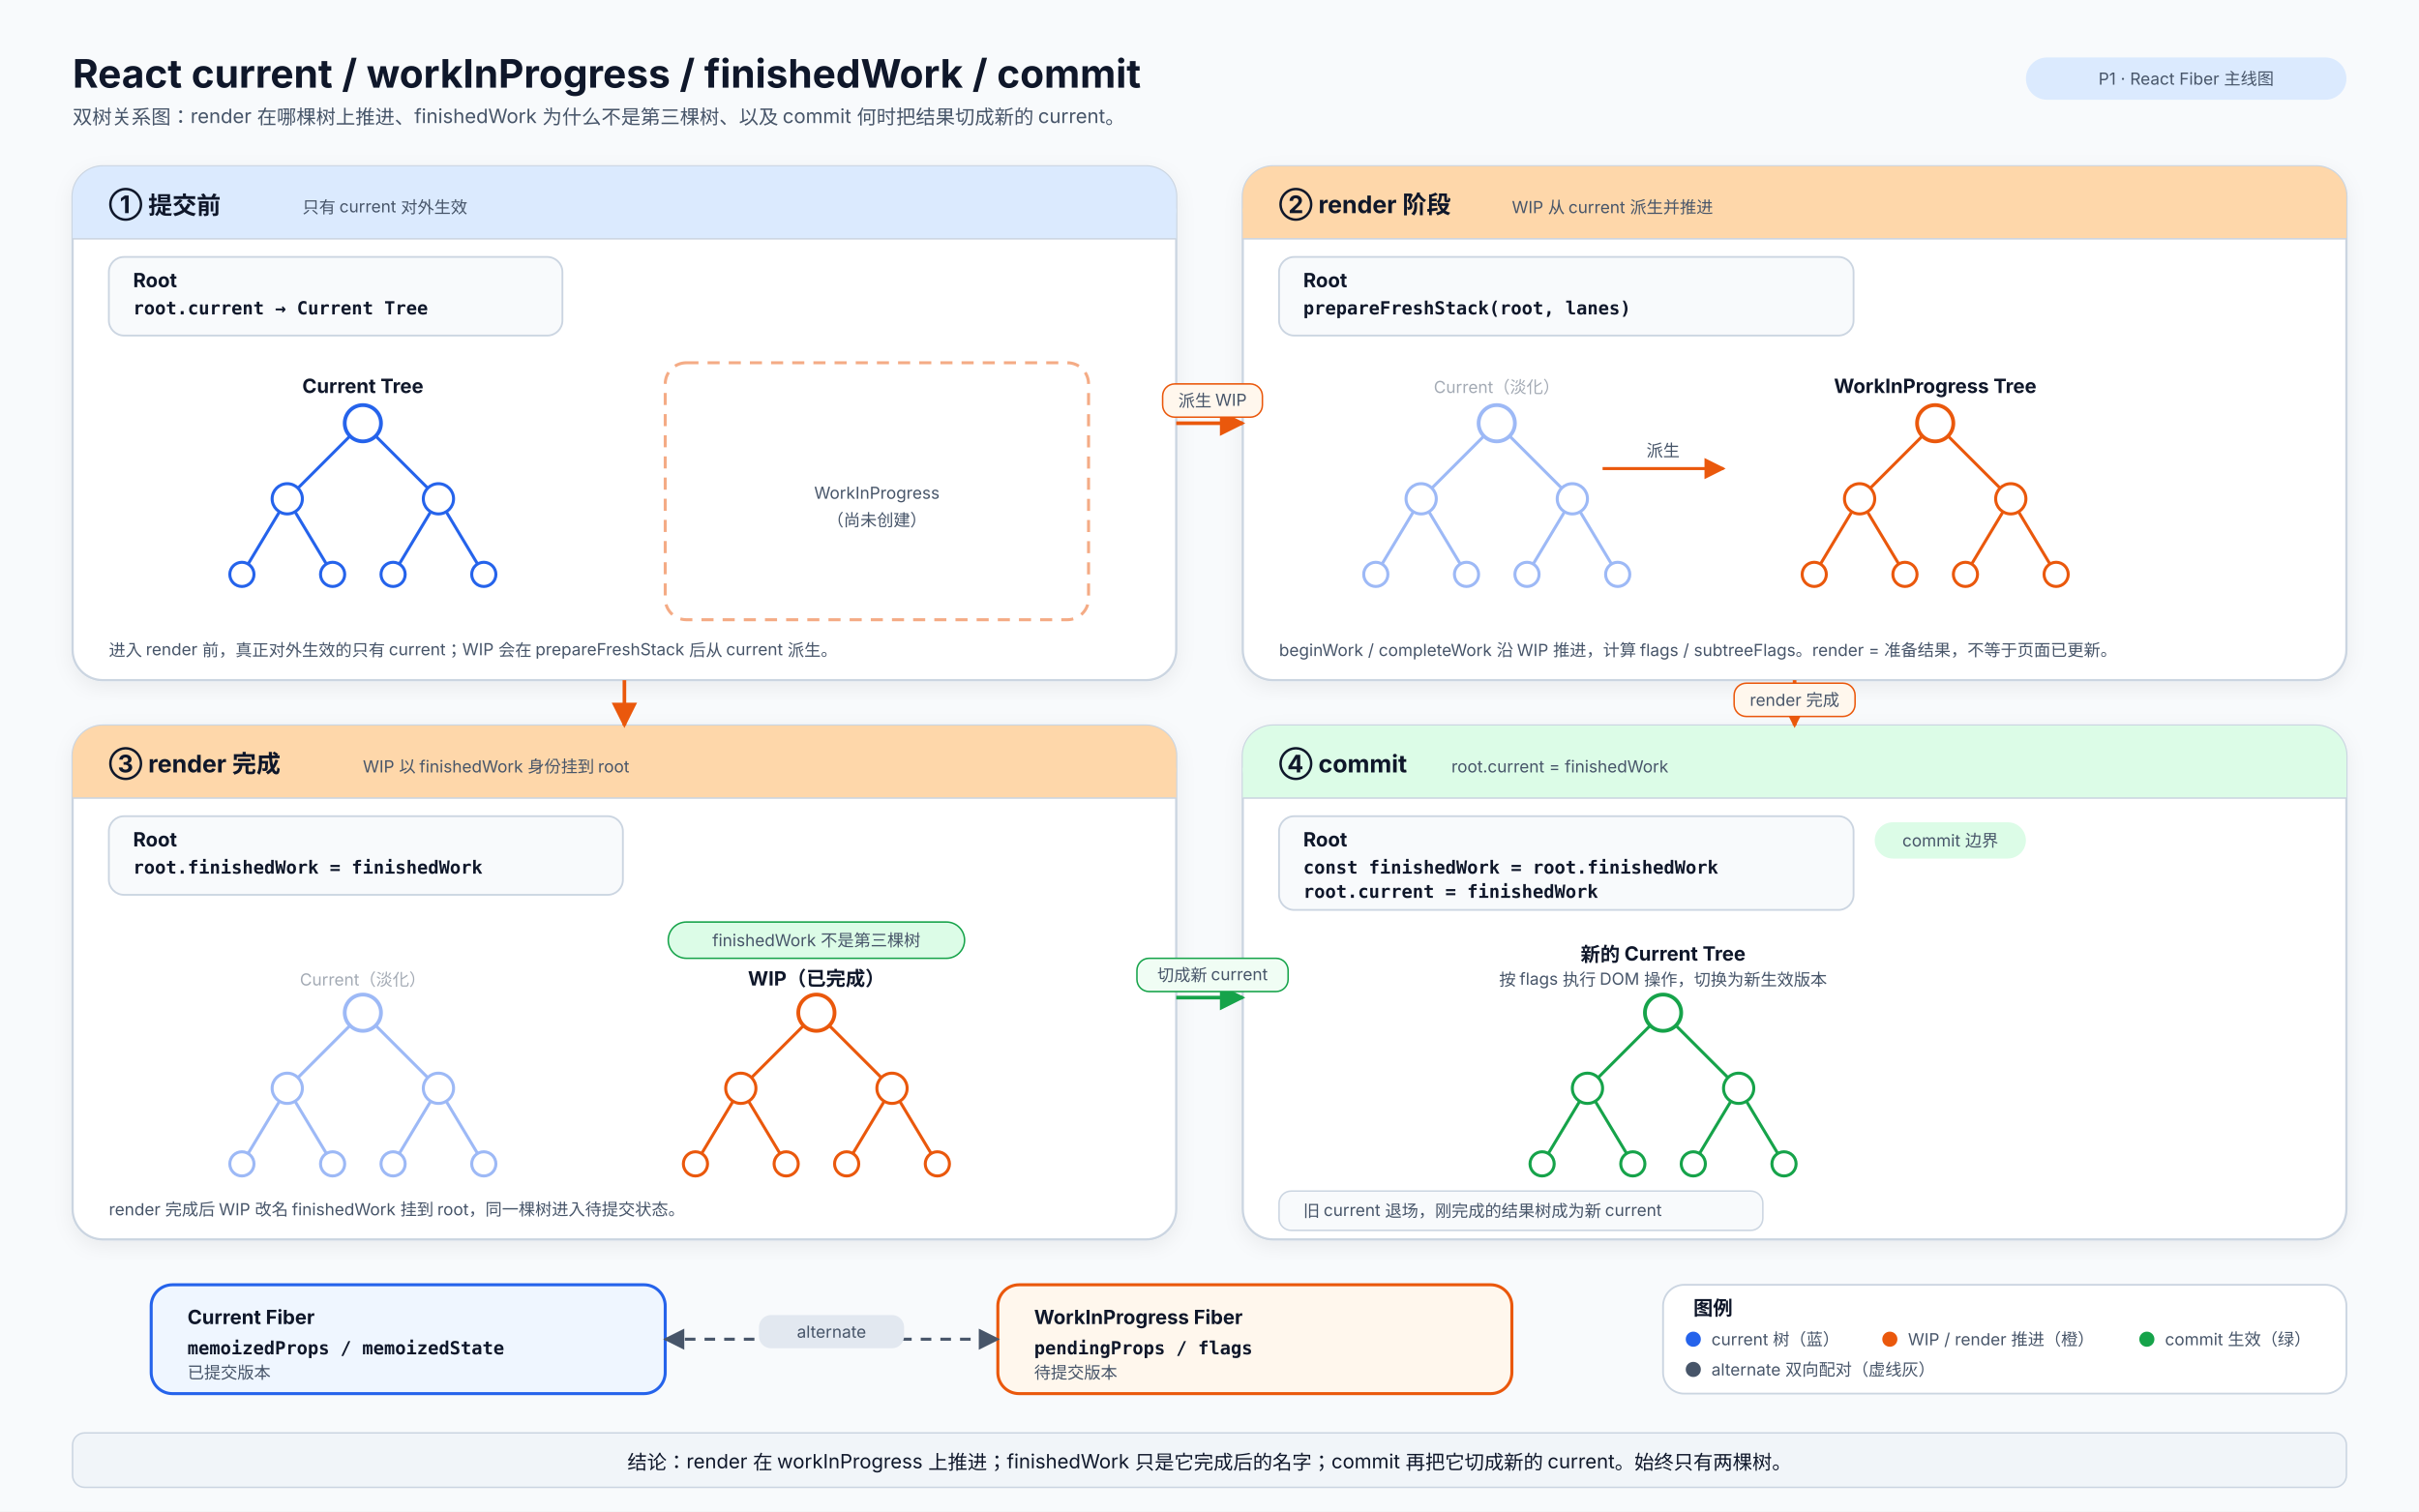
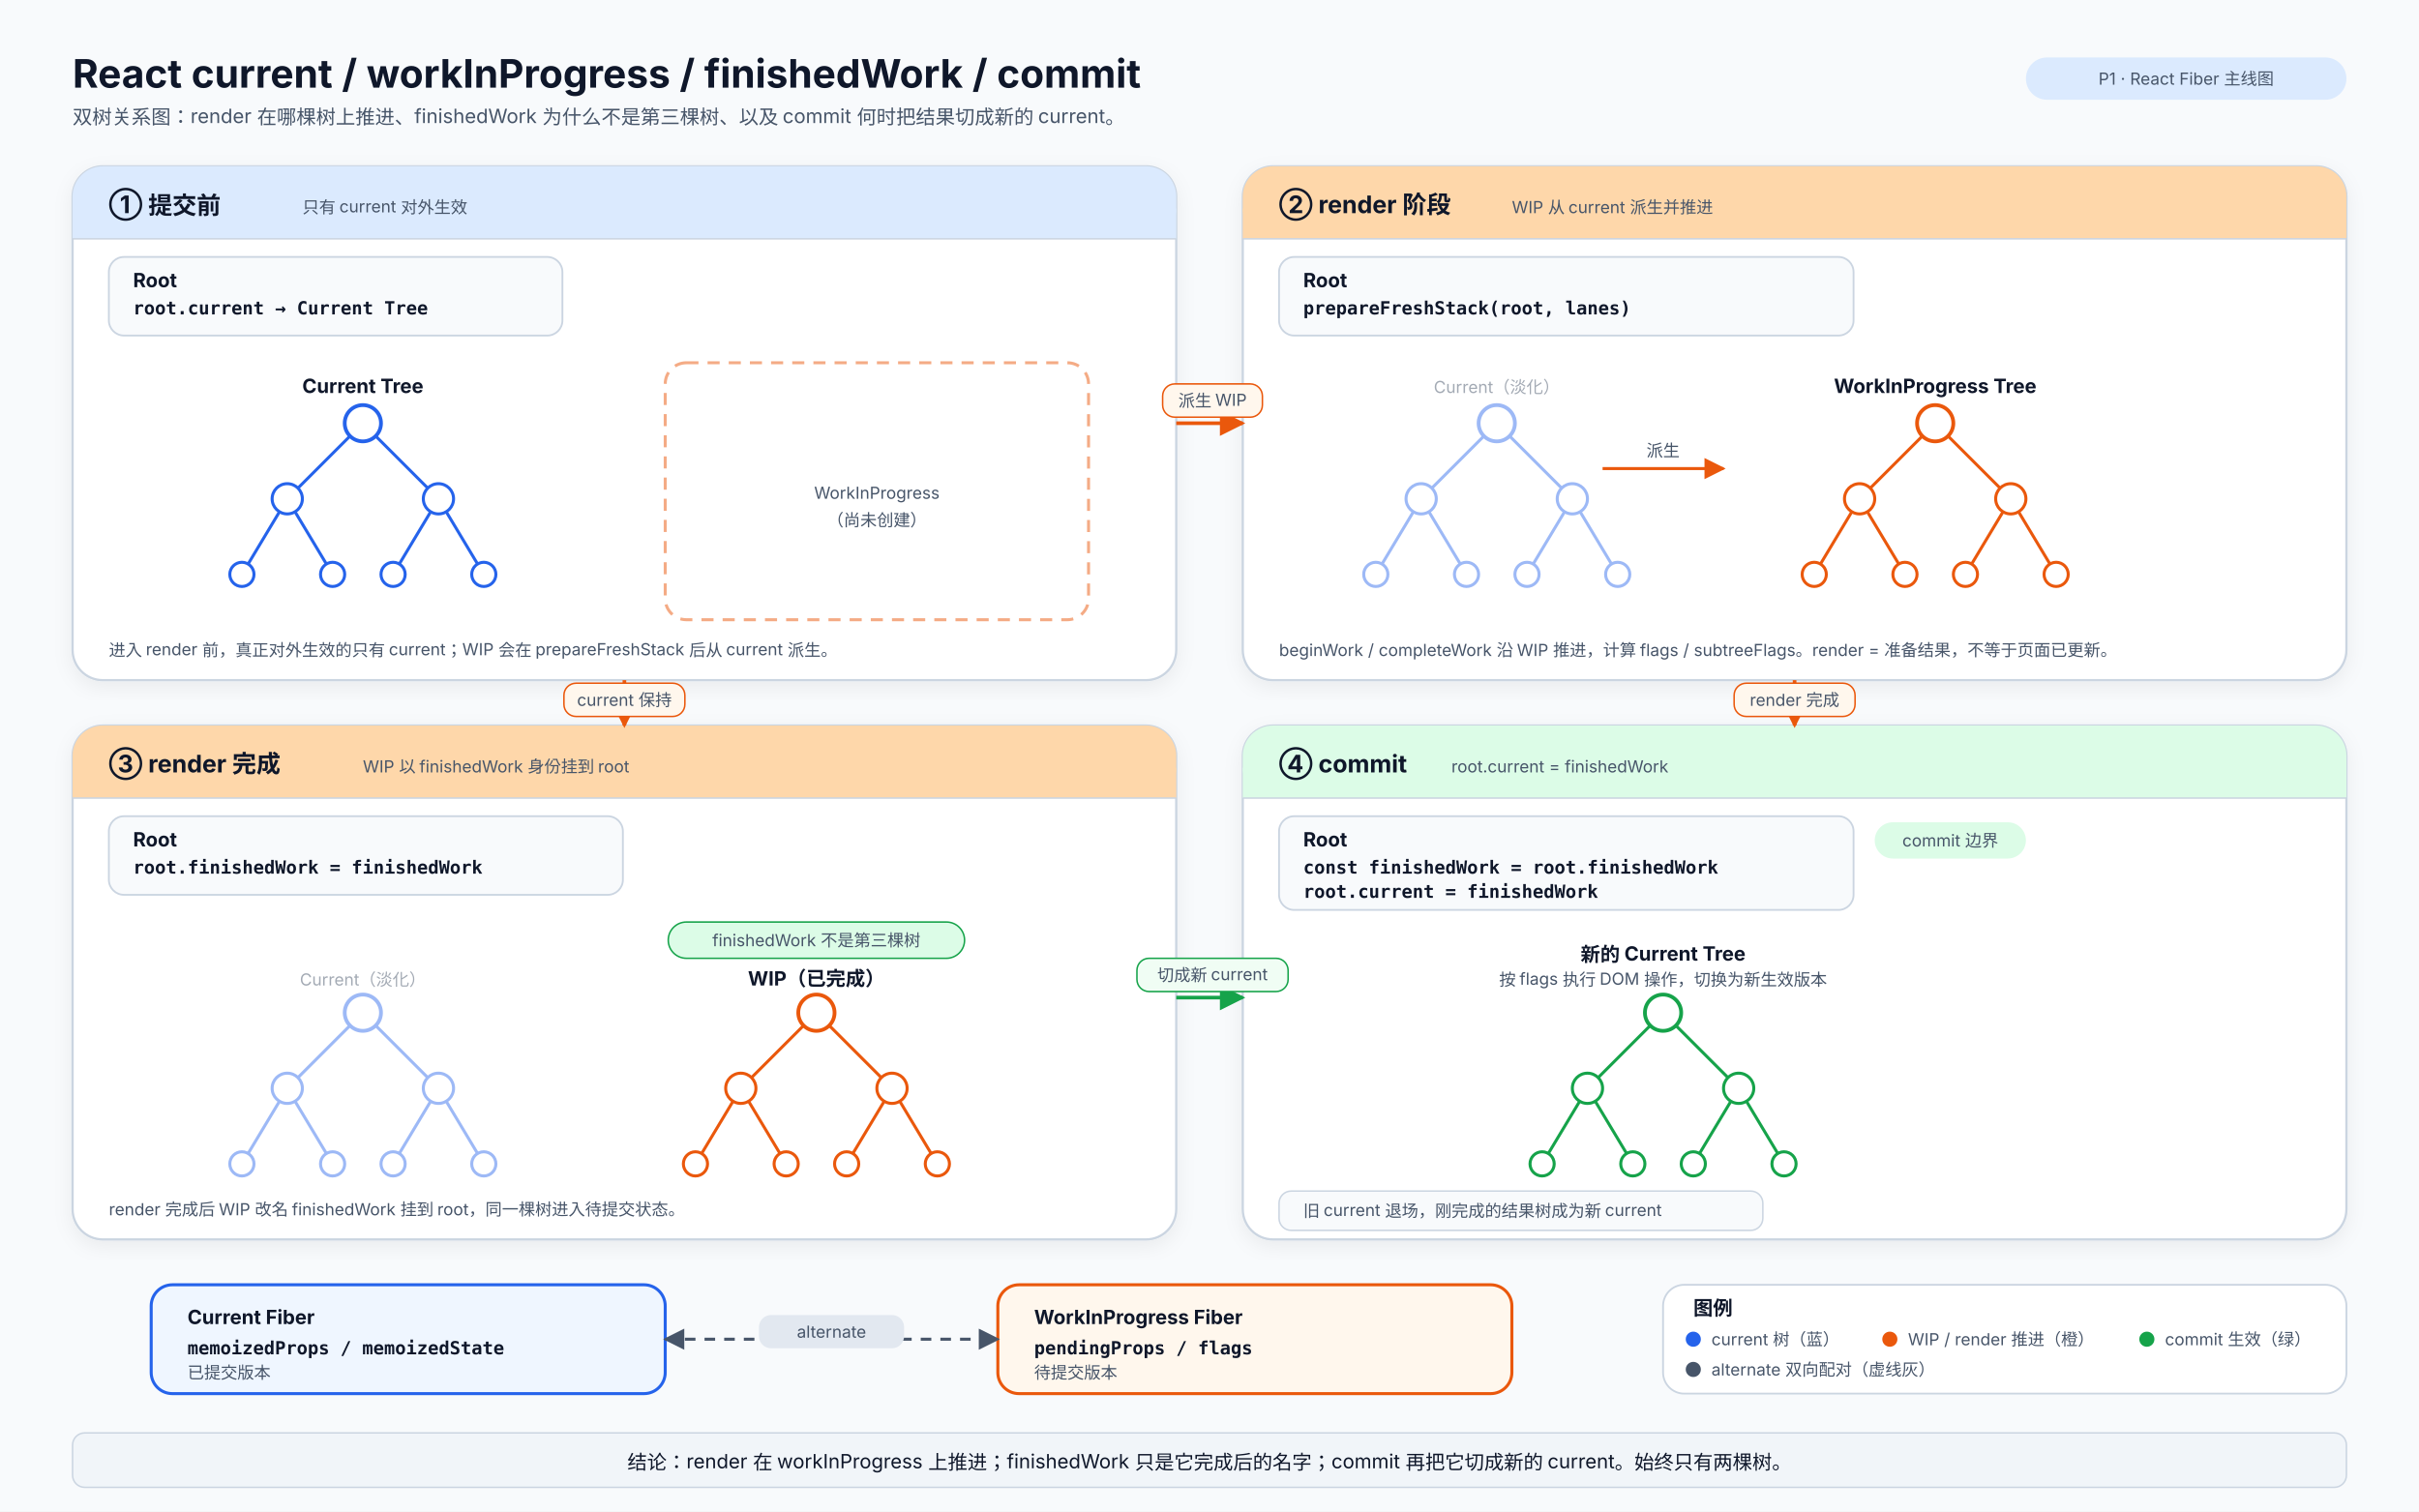
<svg xmlns="http://www.w3.org/2000/svg" width="1600" height="1000" viewBox="0 0 1600 1000">
  <defs>
    <style>
      .title   { font: 700 26px 'Inter','Noto Sans SC','PingFang SC','Microsoft YaHei',sans-serif; fill: #0f172a; }
      .sub     { font: 400 13px 'Inter','Noto Sans SC','PingFang SC','Microsoft YaHei',sans-serif; fill: #475569; }
      .heading { font: 700 16px 'Inter','Noto Sans SC','PingFang SC','Microsoft YaHei',sans-serif; fill: #0f172a; }
      .label   { font: 700 13px 'Inter','Noto Sans SC','PingFang SC','Microsoft YaHei',sans-serif; fill: #0f172a; }
      .body    { font: 400 13px 'Inter','Noto Sans SC','PingFang SC','Microsoft YaHei',sans-serif; fill: #0f172a; }
      .hint    { font: 400 11px 'Inter','Noto Sans SC','PingFang SC','Microsoft YaHei',sans-serif; fill: #475569; }
      .mono    { font: 600 12px 'JetBrains Mono','Fira Code','SFMono-Regular',monospace; fill: #0f172a; }
      .shadow  { filter: url(#shadow-filter); }
    </style>
    <filter id="shadow-filter" x="-4%" y="-4%" width="108%" height="108%">
      <feDropShadow dx="0" dy="4" stdDeviation="6" flood-color="rgba(15,23,42,0.06)" />
    </filter>
    <marker id="arr-blue" viewBox="0 0 10 10" refX="9" refY="5" markerWidth="7" markerHeight="7" orient="auto-start-reverse">
      <path d="M0 0L10 5L0 10z" fill="#2563eb" />
    </marker>
    <marker id="arr-orange" viewBox="0 0 10 10" refX="9" refY="5" markerWidth="7" markerHeight="7" orient="auto-start-reverse">
      <path d="M0 0L10 5L0 10z" fill="#ea580c" />
    </marker>
    <marker id="arr-green" viewBox="0 0 10 10" refX="9" refY="5" markerWidth="7" markerHeight="7" orient="auto-start-reverse">
      <path d="M0 0L10 5L0 10z" fill="#16a34a" />
    </marker>
    <marker id="arr-slate" viewBox="0 0 10 10" refX="9" refY="5" markerWidth="7" markerHeight="7" orient="auto-start-reverse">
      <path d="M0 0L10 5L0 10z" fill="#475569" />
    </marker>
  </defs>
  <rect x="0" y="0" width="1600" height="1000" fill="#f8fafc" />
  <text x="48" y="58" class="title">React current / workInProgress / finishedWork / commit</text>
  <text x="48" y="82" class="sub">双树关系图：render 在哪棵树上推进、finishedWork 为什么不是第三棵树、以及 commit 何时把结果切成新的 current。</text>
  <rect x="1340" y="38" width="212" height="28" rx="14" fill="#dbeafe" stroke="none" />
  <text x="1446" y="56" class="hint" text-anchor="middle" fill="#2563eb" font-weight="600">P1 · React Fiber 主线图</text>
  <g id="cell-1">
    <rect x="48" y="110" width="730" height="340" rx="20" fill="#ffffff" stroke="#cbd5e1" stroke-width="1.5" class="shadow" />
    <rect x="48" y="110" width="730" height="48" rx="20" fill="#dbeafe" stroke="none" />
    <rect x="48" y="138" width="730" height="20" fill="#dbeafe" stroke="none" />
    <line x1="48" y1="158" x2="778" y2="158" stroke="#cbd5e1" stroke-width="1" />
    <text x="72" y="141" class="heading">① 提交前</text>
    <text x="200" y="141" class="hint">只有 current 对外生效</text>
    <rect x="72" y="170" width="300" height="52" rx="10" fill="#f8fafc" stroke="#cbd5e1" stroke-width="1.2" />
    <text x="88" y="190" class="label">Root</text>
    <text x="88" y="208" class="mono">root.current → Current Tree</text>
    <g id="cell1-current-tree" transform="translate(240, 280)">
      <line x1="0" y1="0" x2="-50" y2="50" stroke="#2563eb" stroke-width="2" />
      <line x1="0" y1="0" x2="50" y2="50" stroke="#2563eb" stroke-width="2" />
      <line x1="-50" y1="50" x2="-80" y2="100" stroke="#2563eb" stroke-width="2" />
      <line x1="-50" y1="50" x2="-20" y2="100" stroke="#2563eb" stroke-width="2" />
      <line x1="50" y1="50" x2="20" y2="100" stroke="#2563eb" stroke-width="2" />
      <line x1="50" y1="50" x2="80" y2="100" stroke="#2563eb" stroke-width="2" />
      <circle cx="0" cy="0" r="12" fill="#ffffff" stroke="#2563eb" stroke-width="2.5" />
      <circle cx="-50" cy="50" r="10" fill="#ffffff" stroke="#2563eb" stroke-width="2" />
      <circle cx="50" cy="50" r="10" fill="#ffffff" stroke="#2563eb" stroke-width="2" />
      <circle cx="-80" cy="100" r="8" fill="#ffffff" stroke="#2563eb" stroke-width="2" />
      <circle cx="-20" cy="100" r="8" fill="#ffffff" stroke="#2563eb" stroke-width="2" />
      <circle cx="20" cy="100" r="8" fill="#ffffff" stroke="#2563eb" stroke-width="2" />
      <circle cx="80" cy="100" r="8" fill="#ffffff" stroke="#2563eb" stroke-width="2" />
    </g>
    <text x="240" y="260" class="label" text-anchor="middle" fill="#2563eb">Current Tree</text>
    <rect x="440" y="240" width="280" height="170" rx="14" fill="none" stroke="#ea580c" stroke-width="2" stroke-dasharray="8 6" opacity="0.5" />
    <text x="580" y="330" class="hint" text-anchor="middle" fill="#ea580c">WorkInProgress</text>
    <text x="580" y="348" class="hint" text-anchor="middle" fill="#ea580c">（尚未创建）</text>
    <text x="72" y="434" class="hint">进入 render 前，真正对外生效的只有 current；WIP 会在 prepareFreshStack 后从 current 派生。</text>
  </g>
  <g id="cell-2">
    <rect x="822" y="110" width="730" height="340" rx="20" fill="#ffffff" stroke="#cbd5e1" stroke-width="1.5" class="shadow" />
    <rect x="822" y="110" width="730" height="48" rx="20" fill="#fed7aa" stroke="none" />
    <rect x="822" y="138" width="730" height="20" fill="#fed7aa" stroke="none" />
    <line x1="822" y1="158" x2="1552" y2="158" stroke="#cbd5e1" stroke-width="1" />
    <text x="846" y="141" class="heading">② render 阶段</text>
    <text x="1000" y="141" class="hint">WIP 从 current 派生并推进</text>
    <rect x="846" y="170" width="380" height="52" rx="10" fill="#f8fafc" stroke="#cbd5e1" stroke-width="1.2" />
    <text x="862" y="190" class="label">Root</text>
    <text x="862" y="208" class="mono">prepareFreshStack(root, lanes)</text>
    <g id="cell2-current-tree" transform="translate(990, 280)" opacity="0.45">
      <line x1="0" y1="0" x2="-50" y2="50" stroke="#2563eb" stroke-width="2" />
      <line x1="0" y1="0" x2="50" y2="50" stroke="#2563eb" stroke-width="2" />
      <line x1="-50" y1="50" x2="-80" y2="100" stroke="#2563eb" stroke-width="2" />
      <line x1="-50" y1="50" x2="-20" y2="100" stroke="#2563eb" stroke-width="2" />
      <line x1="50" y1="50" x2="20" y2="100" stroke="#2563eb" stroke-width="2" />
      <line x1="50" y1="50" x2="80" y2="100" stroke="#2563eb" stroke-width="2" />
      <circle cx="0" cy="0" r="12" fill="#ffffff" stroke="#2563eb" stroke-width="2.5" />
      <circle cx="-50" cy="50" r="10" fill="#ffffff" stroke="#2563eb" stroke-width="2" />
      <circle cx="50" cy="50" r="10" fill="#ffffff" stroke="#2563eb" stroke-width="2" />
      <circle cx="-80" cy="100" r="8" fill="#ffffff" stroke="#2563eb" stroke-width="2" />
      <circle cx="-20" cy="100" r="8" fill="#ffffff" stroke="#2563eb" stroke-width="2" />
      <circle cx="20" cy="100" r="8" fill="#ffffff" stroke="#2563eb" stroke-width="2" />
      <circle cx="80" cy="100" r="8" fill="#ffffff" stroke="#2563eb" stroke-width="2" />
    </g>
    <text x="990" y="260" class="hint" text-anchor="middle" fill="#2563eb" opacity="0.5">Current（淡化）</text>
    <path d="M 1060 310 L 1140 310" stroke="#ea580c" stroke-width="2" fill="none" marker-end="url(#arr-orange)" />
    <text x="1100" y="302" class="hint" text-anchor="middle" fill="#ea580c">派生</text>
    <g id="cell2-wip-tree" transform="translate(1280, 280)">
      <line x1="0" y1="0" x2="-50" y2="50" stroke="#ea580c" stroke-width="2" />
      <line x1="0" y1="0" x2="50" y2="50" stroke="#ea580c" stroke-width="2" />
      <line x1="-50" y1="50" x2="-80" y2="100" stroke="#ea580c" stroke-width="2" />
      <line x1="-50" y1="50" x2="-20" y2="100" stroke="#ea580c" stroke-width="2" />
      <line x1="50" y1="50" x2="20" y2="100" stroke="#ea580c" stroke-width="2" />
      <line x1="50" y1="50" x2="80" y2="100" stroke="#ea580c" stroke-width="2" />
      <circle cx="0" cy="0" r="12" fill="#ffffff" stroke="#ea580c" stroke-width="2.5" />
      <circle cx="-50" cy="50" r="10" fill="#ffffff" stroke="#ea580c" stroke-width="2" />
      <circle cx="50" cy="50" r="10" fill="#ffffff" stroke="#ea580c" stroke-width="2" />
      <circle cx="-80" cy="100" r="8" fill="#ffffff" stroke="#ea580c" stroke-width="2" />
      <circle cx="-20" cy="100" r="8" fill="#ffffff" stroke="#ea580c" stroke-width="2" />
      <circle cx="20" cy="100" r="8" fill="#ffffff" stroke="#ea580c" stroke-width="2" />
      <circle cx="80" cy="100" r="8" fill="#ffffff" stroke="#ea580c" stroke-width="2" />
    </g>
    <text x="1280" y="260" class="label" text-anchor="middle" fill="#ea580c">WorkInProgress Tree</text>
    <text x="846" y="434" class="hint">beginWork / completeWork 沿 WIP 推进，计算 flags / subtreeFlags。render = 准备结果，不等于页面已更新。</text>
  </g>
  <g id="cell-3">
    <rect x="48" y="480" width="730" height="340" rx="20" fill="#ffffff" stroke="#cbd5e1" stroke-width="1.5" class="shadow" />
    <rect x="48" y="480" width="730" height="48" rx="20" fill="#fed7aa" stroke="none" />
    <rect x="48" y="508" width="730" height="20" fill="#fed7aa" stroke="none" />
    <line x1="48" y1="528" x2="778" y2="528" stroke="#cbd5e1" stroke-width="1" />
    <text x="72" y="511" class="heading">③ render 完成</text>
    <text x="240" y="511" class="hint">WIP 以 finishedWork 身份挂到 root</text>
    <rect x="72" y="540" width="340" height="52" rx="10" fill="#f8fafc" stroke="#cbd5e1" stroke-width="1.2" />
    <text x="88" y="560" class="label">Root</text>
    <text x="88" y="578" class="mono">root.finishedWork = finishedWork</text>
    <g id="cell3-current-tree" transform="translate(240, 670)" opacity="0.45">
      <line x1="0" y1="0" x2="-50" y2="50" stroke="#2563eb" stroke-width="2" />
      <line x1="0" y1="0" x2="50" y2="50" stroke="#2563eb" stroke-width="2" />
      <line x1="-50" y1="50" x2="-80" y2="100" stroke="#2563eb" stroke-width="2" />
      <line x1="-50" y1="50" x2="-20" y2="100" stroke="#2563eb" stroke-width="2" />
      <line x1="50" y1="50" x2="20" y2="100" stroke="#2563eb" stroke-width="2" />
      <line x1="50" y1="50" x2="80" y2="100" stroke="#2563eb" stroke-width="2" />
      <circle cx="0" cy="0" r="12" fill="#ffffff" stroke="#2563eb" stroke-width="2.5" />
      <circle cx="-50" cy="50" r="10" fill="#ffffff" stroke="#2563eb" stroke-width="2" />
      <circle cx="50" cy="50" r="10" fill="#ffffff" stroke="#2563eb" stroke-width="2" />
      <circle cx="-80" cy="100" r="8" fill="#ffffff" stroke="#2563eb" stroke-width="2" />
      <circle cx="-20" cy="100" r="8" fill="#ffffff" stroke="#2563eb" stroke-width="2" />
      <circle cx="20" cy="100" r="8" fill="#ffffff" stroke="#2563eb" stroke-width="2" />
      <circle cx="80" cy="100" r="8" fill="#ffffff" stroke="#2563eb" stroke-width="2" />
    </g>
    <text x="240" y="652" class="hint" text-anchor="middle" fill="#2563eb" opacity="0.5">Current（淡化）</text>
    <g id="cell3-wip-tree" transform="translate(540, 670)">
      <line x1="0" y1="0" x2="-50" y2="50" stroke="#ea580c" stroke-width="2" />
      <line x1="0" y1="0" x2="50" y2="50" stroke="#ea580c" stroke-width="2" />
      <line x1="-50" y1="50" x2="-80" y2="100" stroke="#ea580c" stroke-width="2" />
      <line x1="-50" y1="50" x2="-20" y2="100" stroke="#ea580c" stroke-width="2" />
      <line x1="50" y1="50" x2="20" y2="100" stroke="#ea580c" stroke-width="2" />
      <line x1="50" y1="50" x2="80" y2="100" stroke="#ea580c" stroke-width="2" />
      <circle cx="0" cy="0" r="12" fill="#ffffff" stroke="#ea580c" stroke-width="2.5" />
      <circle cx="-50" cy="50" r="10" fill="#ffffff" stroke="#ea580c" stroke-width="2" />
      <circle cx="50" cy="50" r="10" fill="#ffffff" stroke="#ea580c" stroke-width="2" />
      <circle cx="-80" cy="100" r="8" fill="#ffffff" stroke="#ea580c" stroke-width="2" />
      <circle cx="-20" cy="100" r="8" fill="#ffffff" stroke="#ea580c" stroke-width="2" />
      <circle cx="20" cy="100" r="8" fill="#ffffff" stroke="#ea580c" stroke-width="2" />
      <circle cx="80" cy="100" r="8" fill="#ffffff" stroke="#ea580c" stroke-width="2" />
    </g>
    <text x="540" y="652" class="label" text-anchor="middle" fill="#ea580c">WIP（已完成）</text>
    <rect x="442" y="610" width="196" height="24" rx="12" fill="#dcfce7" stroke="#16a34a" stroke-width="1" />
    <text x="540" y="626" class="hint" text-anchor="middle" fill="#16a34a" font-weight="600">finishedWork 不是第三棵树</text>
    <text x="72" y="804" class="hint">render 完成后 WIP 改名 finishedWork 挂到 root，同一棵树进入待提交状态。</text>
  </g>
  <g id="cell-4">
    <rect x="822" y="480" width="730" height="340" rx="20" fill="#ffffff" stroke="#cbd5e1" stroke-width="1.5" class="shadow" />
    <rect x="822" y="480" width="730" height="48" rx="20" fill="#dcfce7" stroke="none" />
    <rect x="822" y="508" width="730" height="20" fill="#dcfce7" stroke="none" />
    <line x1="822" y1="528" x2="1552" y2="528" stroke="#cbd5e1" stroke-width="1" />
    <text x="846" y="511" class="heading">④ commit</text>
    <text x="960" y="511" class="hint">root.current = finishedWork</text>
    <rect x="846" y="540" width="380" height="62" rx="10" fill="#f8fafc" stroke="#cbd5e1" stroke-width="1.2" />
    <text x="862" y="560" class="label">Root</text>
    <text x="862" y="578" class="mono">const finishedWork = root.finishedWork</text>
    <text x="862" y="594" class="mono" fill="#16a34a" font-weight="700">root.current = finishedWork</text>
    <rect x="1240" y="544" width="100" height="24" rx="12" fill="#dcfce7" stroke="none" />
    <text x="1290" y="560" class="hint" text-anchor="middle" fill="#16a34a" font-weight="600">commit 边界</text>
    <g id="cell4-new-current-tree" transform="translate(1100, 670)">
      <line x1="0" y1="0" x2="-50" y2="50" stroke="#16a34a" stroke-width="2" />
      <line x1="0" y1="0" x2="50" y2="50" stroke="#16a34a" stroke-width="2" />
      <line x1="-50" y1="50" x2="-80" y2="100" stroke="#16a34a" stroke-width="2" />
      <line x1="-50" y1="50" x2="-20" y2="100" stroke="#16a34a" stroke-width="2" />
      <line x1="50" y1="50" x2="20" y2="100" stroke="#16a34a" stroke-width="2" />
      <line x1="50" y1="50" x2="80" y2="100" stroke="#16a34a" stroke-width="2" />
      <circle cx="0" cy="0" r="12" fill="#ffffff" stroke="#16a34a" stroke-width="2.5" />
      <circle cx="-50" cy="50" r="10" fill="#ffffff" stroke="#16a34a" stroke-width="2" />
      <circle cx="50" cy="50" r="10" fill="#ffffff" stroke="#16a34a" stroke-width="2" />
      <circle cx="-80" cy="100" r="8" fill="#ffffff" stroke="#16a34a" stroke-width="2" />
      <circle cx="-20" cy="100" r="8" fill="#ffffff" stroke="#16a34a" stroke-width="2" />
      <circle cx="20" cy="100" r="8" fill="#ffffff" stroke="#16a34a" stroke-width="2" />
      <circle cx="80" cy="100" r="8" fill="#ffffff" stroke="#16a34a" stroke-width="2" />
    </g>
    <text x="1100" y="636" class="label" text-anchor="middle" fill="#16a34a">新的 Current Tree</text>
    <text x="1100" y="652" class="hint" text-anchor="middle">按 flags 执行 DOM 操作，切换为新生效版本</text>
    <rect x="846" y="788" width="320" height="26" rx="8" fill="#f8fafc" stroke="#cbd5e1" stroke-width="1" />
    <text x="862" y="805" class="hint">旧 current 退场，刚完成的结果树成为新 current</text>
  </g>
  <path d="M 778 280 L 822 280" stroke="#ea580c" stroke-width="2.4" fill="none" marker-end="url(#arr-orange)" />
  <rect x="769" y="254" width="66" height="22" rx="8" fill="#fff7ed" stroke="#ea580c" stroke-width="1" />
  <text x="802" y="269" class="hint" text-anchor="middle" fill="#ea580c">派生 WIP</text>
  <path d="M 1187 450 L 1187 480" stroke="#ea580c" stroke-width="2.4" fill="none" marker-end="url(#arr-orange)" />
  <rect x="1147" y="452" width="80" height="22" rx="8" fill="#fff7ed" stroke="#ea580c" stroke-width="1" />
  <text x="1187" y="467" class="hint" text-anchor="middle" fill="#ea580c">render 完成</text>
  <path d="M 778 660 L 822 660" stroke="#16a34a" stroke-width="2.4" fill="none" marker-end="url(#arr-green)" />
  <rect x="752" y="634" width="100" height="22" rx="8" fill="#f0fdf4" stroke="#16a34a" stroke-width="1" />
  <text x="802" y="649" class="hint" text-anchor="middle" fill="#16a34a">切成新 current</text>
  <path d="M 413 450 L 413 480" stroke="#ea580c" stroke-width="2.4" fill="none" marker-end="url(#arr-orange)" />
+   <rect x="373" y="452" width="80" height="22" rx="8" fill="#fff7ed" stroke="#ea580c" stroke-width="1" />
+   <text x="413" y="467" class="hint" text-anchor="middle" fill="#ea580c">current 保持</text>
  <g id="alternate-section">
    <rect x="100" y="850" width="340" height="72" rx="14" fill="#eff6ff" stroke="#2563eb" stroke-width="2" />
    <text x="124" y="876" class="label" fill="#2563eb">Current Fiber</text>
    <text x="124" y="896" class="mono">memoizedProps / memoizedState</text>
    <text x="124" y="912" class="hint">已提交版本</text>
    <rect x="660" y="850" width="340" height="72" rx="14" fill="#fff7ed" stroke="#ea580c" stroke-width="2" />
    <text x="684" y="876" class="label" fill="#ea580c">WorkInProgress Fiber</text>
    <text x="684" y="896" class="mono">pendingProps / flags</text>
    <text x="684" y="912" class="hint">待提交版本</text>
    <line x1="440" y1="886" x2="660" y2="886" stroke="#475569" stroke-width="2" stroke-dasharray="7 6" marker-start="url(#arr-slate)" marker-end="url(#arr-slate)" />
    <rect x="502" y="870" width="96" height="22" rx="8" fill="#e2e8f0" stroke="none" />
    <text x="550" y="885" class="hint" text-anchor="middle" fill="#475569" font-weight="600">alternate</text>
  </g>
  <g id="legend">
    <rect x="1100" y="850" width="452" height="72" rx="14" fill="#ffffff" stroke="#cbd5e1" stroke-width="1.2" />
    <text x="1120" y="870" class="label">图例</text>
    <circle cx="1120" cy="886" r="5" fill="#2563eb" />
    <text x="1132" y="890" class="hint">current 树（蓝）</text>
    <circle cx="1250" cy="886" r="5" fill="#ea580c" />
    <text x="1262" y="890" class="hint">WIP / render 推进（橙）</text>
    <circle cx="1420" cy="886" r="5" fill="#16a34a" />
    <text x="1432" y="890" class="hint">commit 生效（绿）</text>
    <circle cx="1120" cy="906" r="5" fill="#475569" />
    <text x="1132" y="910" class="hint">alternate 双向配对（虚线灰）</text>
  </g>
  <rect x="48" y="948" width="1504" height="36" rx="8" fill="#f1f5f9" stroke="#cbd5e1" stroke-width="1" />
  <text x="800" y="972" class="body" text-anchor="middle" fill="#475569">结论：render 在 workInProgress 上推进；finishedWork 只是它完成后的名字；commit 再把它切成新的 current。始终只有两棵树。</text>
</svg>
